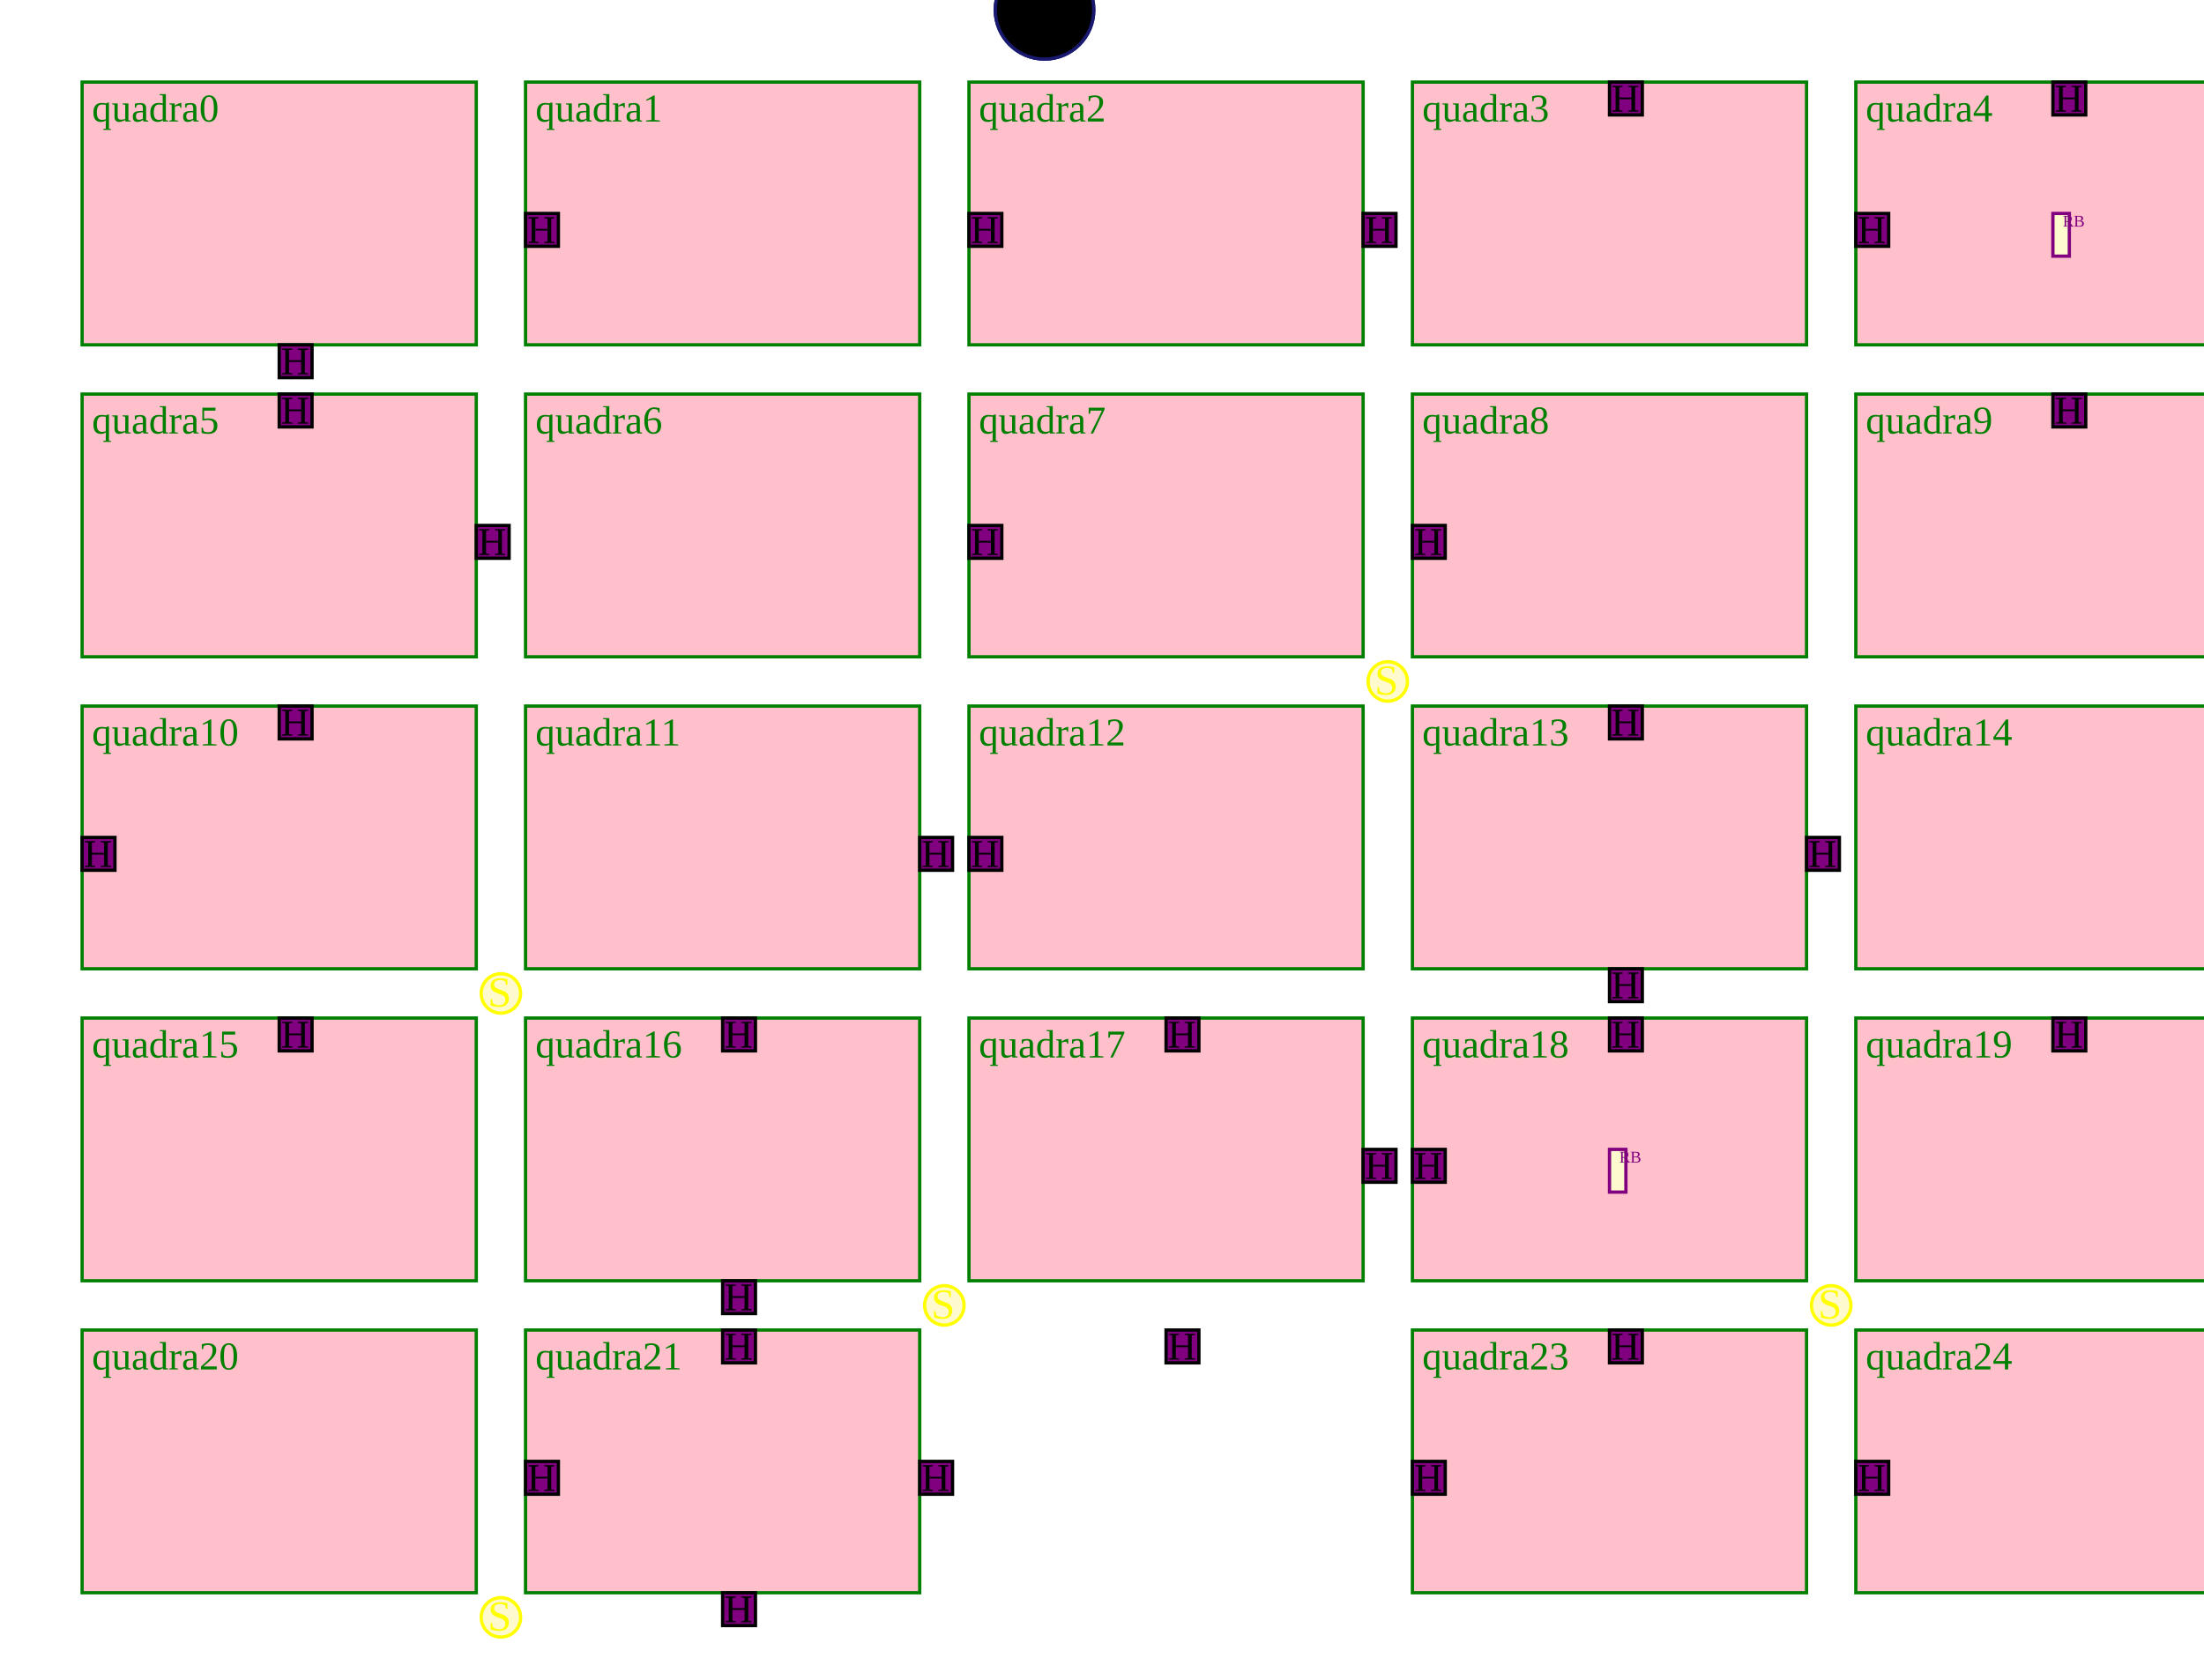
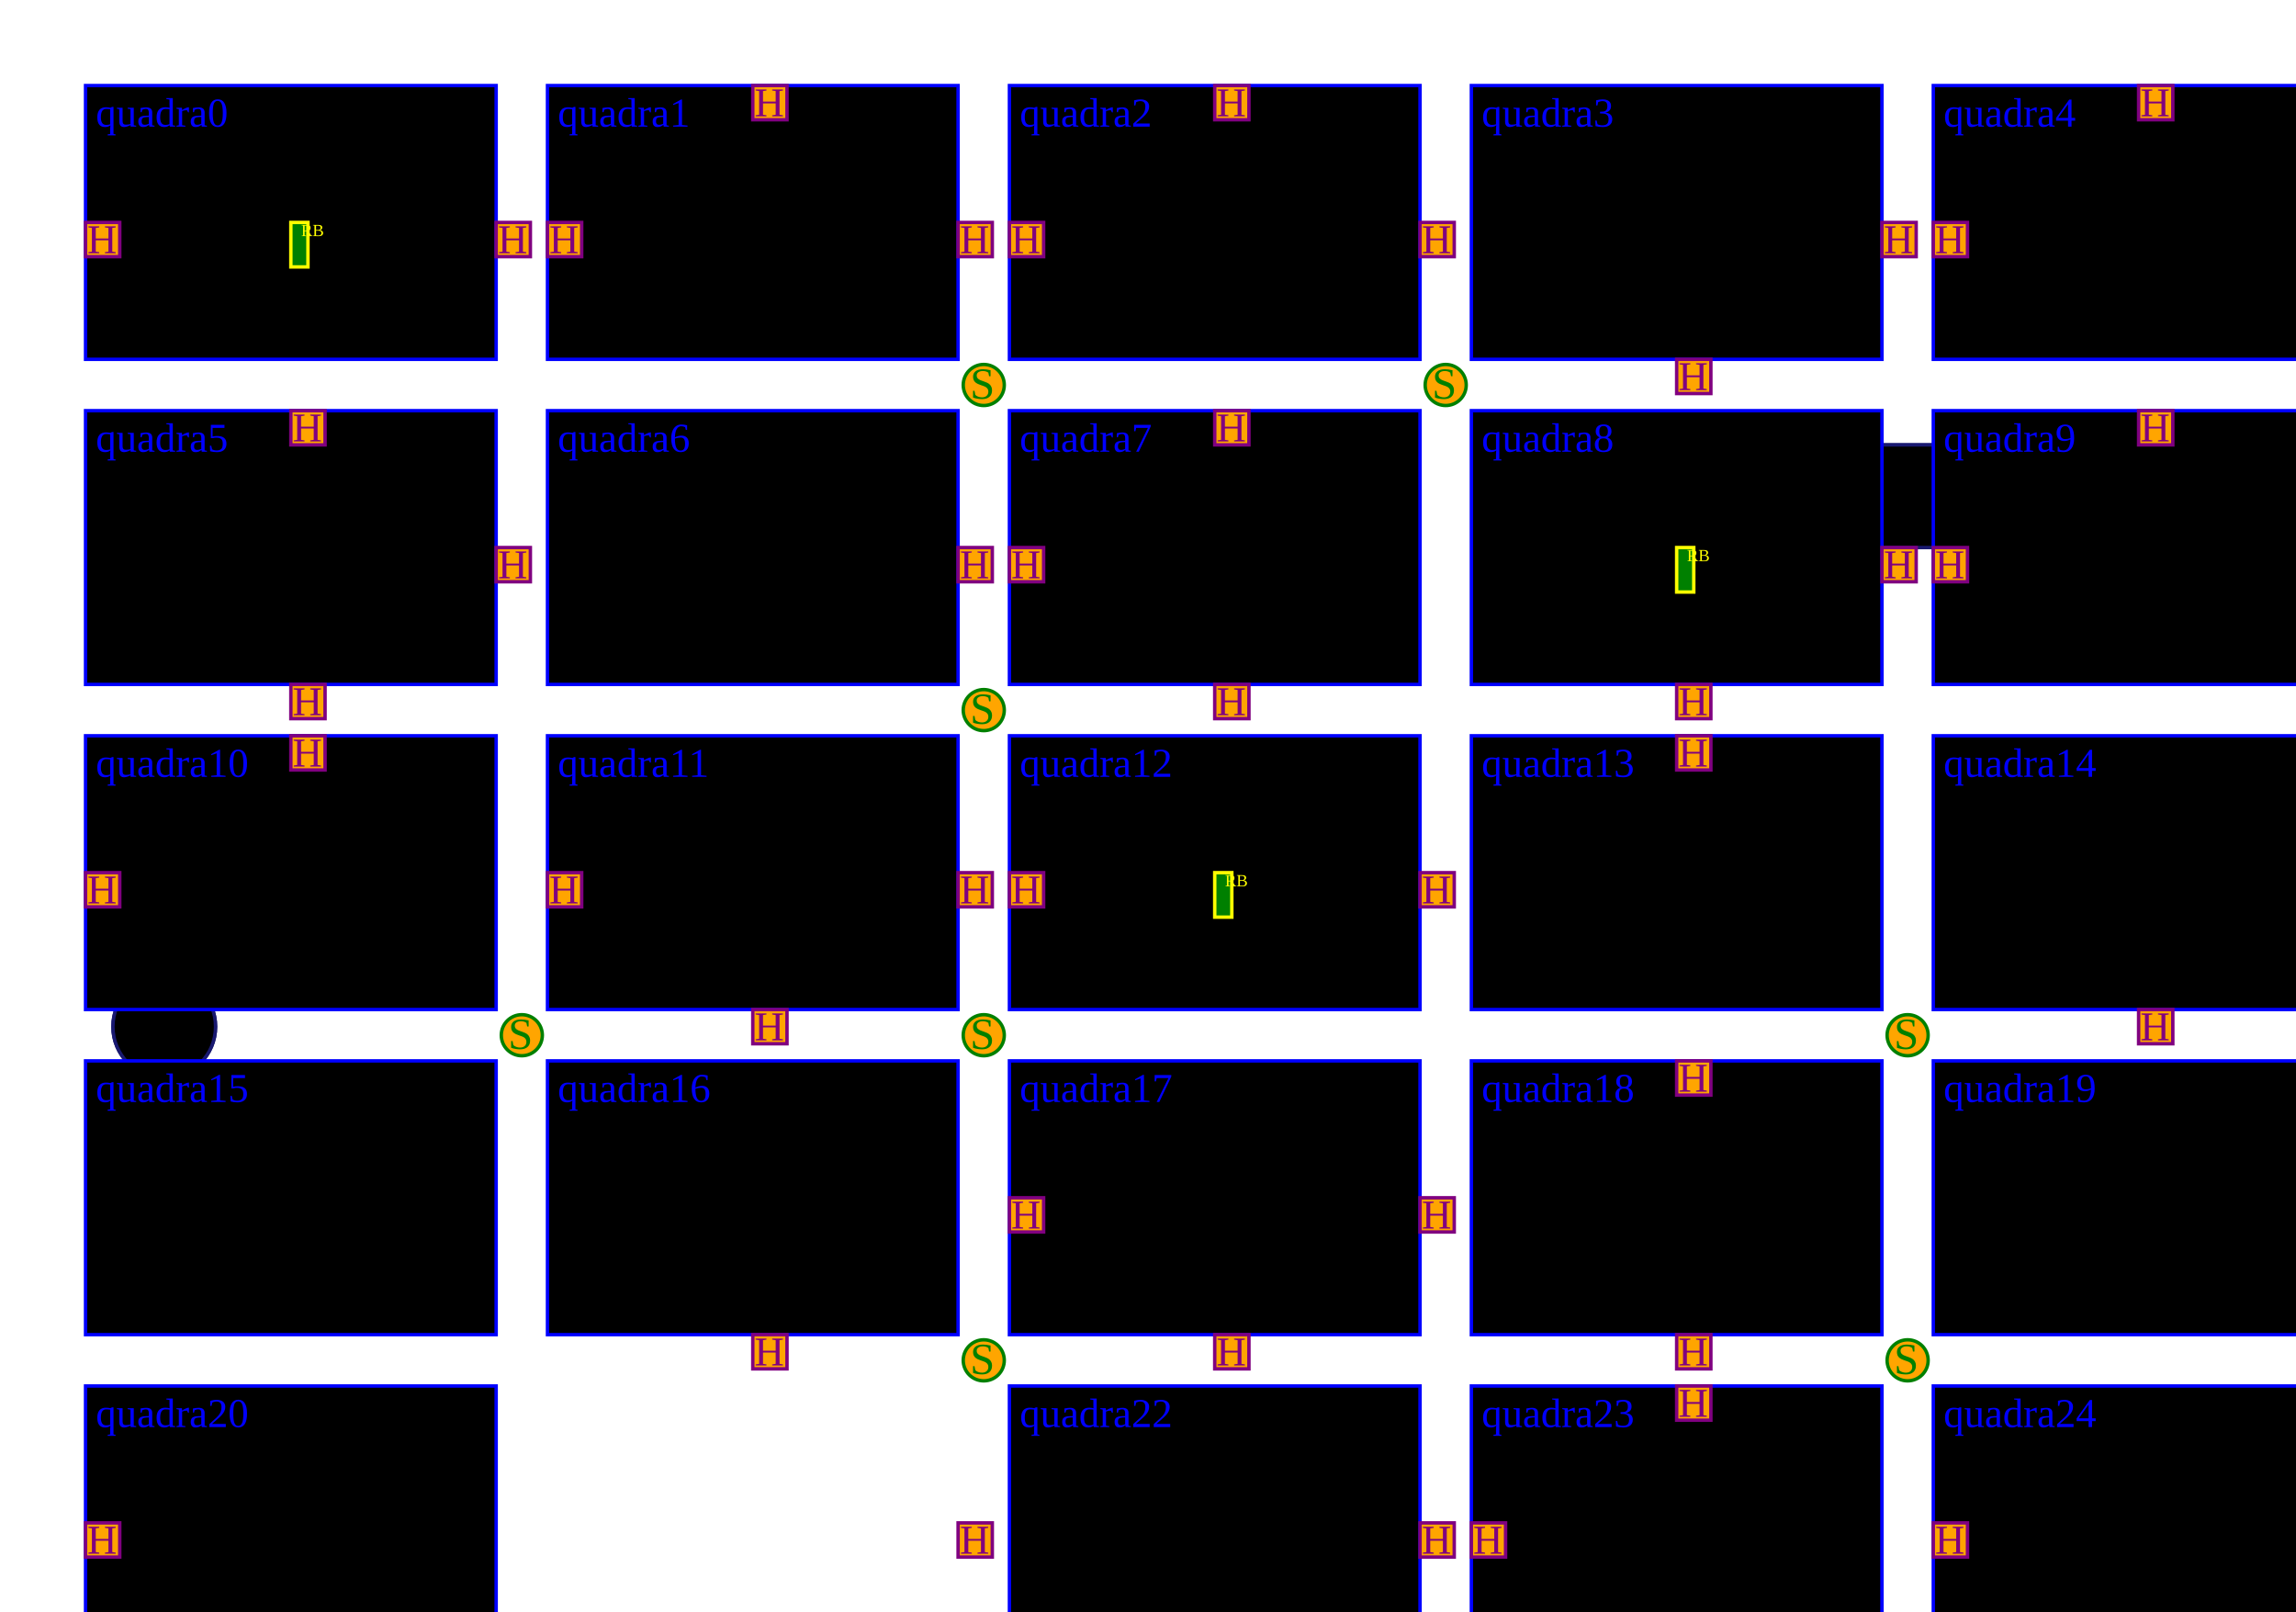
<svg>
-   <circle cx="318" cy="3" r="15" fill="black" stroke="midnightblue" stroke-width="1" />
-   <rect x="28" y="141" width="30" height="30" fill="black" stroke="midnightblue" stroke-width="1" />
-   <circle cx="318" cy="3" r="15" fill="black" stroke="midnightblue" stroke-width="1" />
-   <rect x="28" y="141" width="30" height="30" fill="black" stroke="midnightblue" stroke-width="1" />
-   <rect x="25" y="25" width="120" height="80" fill="pink" stroke="green" stroke-width="1" />
-   <text x="28" y="37" font-size="12" fill="green"> quadra0 </text>
-   <rect x="160" y="25" width="120" height="80" fill="pink" stroke="green" stroke-width="1" />
-   <text x="163" y="37" font-size="12" fill="green"> quadra1 </text>
-   <rect x="295" y="25" width="120" height="80" fill="pink" stroke="green" stroke-width="1" />
-   <text x="298" y="37" font-size="12" fill="green"> quadra2 </text>
-   <rect x="430" y="25" width="120" height="80" fill="pink" stroke="green" stroke-width="1" />
-   <text x="433" y="37" font-size="12" fill="green"> quadra3 </text>
-   <rect x="565" y="25" width="120" height="80" fill="pink" stroke="green" stroke-width="1" />
-   <text x="568" y="37" font-size="12" fill="green"> quadra4 </text>
-   <rect x="25" y="120" width="120" height="80" fill="pink" stroke="green" stroke-width="1" />
-   <text x="28" y="132" font-size="12" fill="green"> quadra5 </text>
-   <rect x="160" y="120" width="120" height="80" fill="pink" stroke="green" stroke-width="1" />
-   <text x="163" y="132" font-size="12" fill="green"> quadra6 </text>
-   <rect x="295" y="120" width="120" height="80" fill="pink" stroke="green" stroke-width="1" />
-   <text x="298" y="132" font-size="12" fill="green"> quadra7 </text>
-   <rect x="430" y="120" width="120" height="80" fill="pink" stroke="green" stroke-width="1" />
-   <text x="433" y="132" font-size="12" fill="green"> quadra8 </text>
-   <rect x="565" y="120" width="120" height="80" fill="pink" stroke="green" stroke-width="1" />
-   <text x="568" y="132" font-size="12" fill="green"> quadra9 </text>
-   <rect x="25" y="215" width="120" height="80" fill="pink" stroke="green" stroke-width="1" />
-   <text x="28" y="227" font-size="12" fill="green"> quadra10 </text>
-   <rect x="160" y="215" width="120" height="80" fill="pink" stroke="green" stroke-width="1" />
-   <text x="163" y="227" font-size="12" fill="green"> quadra11 </text>
-   <rect x="295" y="215" width="120" height="80" fill="pink" stroke="green" stroke-width="1" />
-   <text x="298" y="227" font-size="12" fill="green"> quadra12 </text>
-   <rect x="430" y="215" width="120" height="80" fill="pink" stroke="green" stroke-width="1" />
-   <text x="433" y="227" font-size="12" fill="green"> quadra13 </text>
-   <rect x="565" y="215" width="120" height="80" fill="pink" stroke="green" stroke-width="1" />
-   <text x="568" y="227" font-size="12" fill="green"> quadra14 </text>
-   <rect x="25" y="310" width="120" height="80" fill="pink" stroke="green" stroke-width="1" />
-   <text x="28" y="322" font-size="12" fill="green"> quadra15 </text>
-   <rect x="160" y="310" width="120" height="80" fill="pink" stroke="green" stroke-width="1" />
-   <text x="163" y="322" font-size="12" fill="green"> quadra16 </text>
-   <rect x="295" y="310" width="120" height="80" fill="pink" stroke="green" stroke-width="1" />
-   <text x="298" y="322" font-size="12" fill="green"> quadra17 </text>
-   <rect x="430" y="310" width="120" height="80" fill="pink" stroke="green" stroke-width="1" />
-   <text x="433" y="322" font-size="12" fill="green"> quadra18 </text>
-   <rect x="565" y="310" width="120" height="80" fill="pink" stroke="green" stroke-width="1" />
-   <text x="568" y="322" font-size="12" fill="green"> quadra19 </text>
-   <rect x="25" y="405" width="120" height="80" fill="pink" stroke="green" stroke-width="1" />
-   <text x="28" y="417" font-size="12" fill="green"> quadra20 </text>
-   <rect x="160" y="405" width="120" height="80" fill="pink" stroke="green" stroke-width="1" />
-   <text x="163" y="417" font-size="12" fill="green"> quadra21 </text>
-   <rect x="430" y="405" width="120" height="80" fill="pink" stroke="green" stroke-width="1" />
-   <text x="433" y="417" font-size="12" fill="green"> quadra23 </text>
-   <rect x="565" y="405" width="120" height="80" fill="pink" stroke="green" stroke-width="1" />
-   <text x="568" y="417" font-size="12" fill="green"> quadra24 </text>
-   <rect x="85" y="105" width="10" height="10" fill="purple" stroke="black" stroke-width="1" />
-   <text x="85.5" y="114" font-size="12" fill="black"> H </text>
-   <rect x="160" y="65" width="10" height="10" fill="purple" stroke="black" stroke-width="1" />
-   <text x="160.5" y="74" font-size="12" fill="black"> H </text>
-   <rect x="415" y="65" width="10" height="10" fill="purple" stroke="black" stroke-width="1" />
-   <text x="415.5" y="74" font-size="12" fill="black"> H </text>
-   <rect x="295" y="65" width="10" height="10" fill="purple" stroke="black" stroke-width="1" />
-   <text x="295.5" y="74" font-size="12" fill="black"> H </text>
-   <rect x="490" y="25" width="10" height="10" fill="purple" stroke="black" stroke-width="1" />
-   <text x="490.5" y="34" font-size="12" fill="black"> H </text>
-   <rect x="625" y="25" width="10" height="10" fill="purple" stroke="black" stroke-width="1" />
-   <text x="625.5" y="34" font-size="12" fill="black"> H </text>
-   <rect x="685" y="65" width="10" height="10" fill="purple" stroke="black" stroke-width="1" />
-   <text x="685.5" y="74" font-size="12" fill="black"> H </text>
-   <rect x="565" y="65" width="10" height="10" fill="purple" stroke="black" stroke-width="1" />
-   <text x="565.5" y="74" font-size="12" fill="black"> H </text>
-   <rect x="85" y="120" width="10" height="10" fill="purple" stroke="black" stroke-width="1" />
-   <text x="85.5" y="129" font-size="12" fill="black"> H </text>
-   <rect x="145" y="160" width="10" height="10" fill="purple" stroke="black" stroke-width="1" />
-   <text x="145.5" y="169" font-size="12" fill="black"> H </text>
-   <rect x="295" y="160" width="10" height="10" fill="purple" stroke="black" stroke-width="1" />
-   <text x="295.5" y="169" font-size="12" fill="black"> H </text>
-   <rect x="430" y="160" width="10" height="10" fill="purple" stroke="black" stroke-width="1" />
-   <text x="430.5" y="169" font-size="12" fill="black"> H </text>
-   <rect x="625" y="120" width="10" height="10" fill="purple" stroke="black" stroke-width="1" />
-   <text x="625.5" y="129" font-size="12" fill="black"> H </text>
-   <rect x="85" y="215" width="10" height="10" fill="purple" stroke="black" stroke-width="1" />
-   <text x="85.5" y="224" font-size="12" fill="black"> H </text>
-   <rect x="25" y="255" width="10" height="10" fill="purple" stroke="black" stroke-width="1" />
-   <text x="25.5" y="264" font-size="12" fill="black"> H </text>
-   <rect x="280" y="255" width="10" height="10" fill="purple" stroke="black" stroke-width="1" />
-   <text x="280.5" y="264" font-size="12" fill="black"> H </text>
-   <rect x="295" y="255" width="10" height="10" fill="purple" stroke="black" stroke-width="1" />
-   <text x="295.5" y="264" font-size="12" fill="black"> H </text>
-   <rect x="490" y="215" width="10" height="10" fill="purple" stroke="black" stroke-width="1" />
-   <text x="490.5" y="224" font-size="12" fill="black"> H </text>
-   <rect x="550" y="255" width="10" height="10" fill="purple" stroke="black" stroke-width="1" />
-   <text x="550.5" y="264" font-size="12" fill="black"> H </text>
-   <rect x="490" y="295" width="10" height="10" fill="purple" stroke="black" stroke-width="1" />
-   <text x="490.5" y="304" font-size="12" fill="black"> H </text>
-   <rect x="85" y="310" width="10" height="10" fill="purple" stroke="black" stroke-width="1" />
-   <text x="85.5" y="319" font-size="12" fill="black"> H </text>
-   <rect x="220" y="310" width="10" height="10" fill="purple" stroke="black" stroke-width="1" />
-   <text x="220.5" y="319" font-size="12" fill="black"> H </text>
-   <rect x="220" y="390" width="10" height="10" fill="purple" stroke="black" stroke-width="1" />
-   <text x="220.5" y="399" font-size="12" fill="black"> H </text>
-   <rect x="355" y="310" width="10" height="10" fill="purple" stroke="black" stroke-width="1" />
-   <text x="355.5" y="319" font-size="12" fill="black"> H </text>
-   <rect x="415" y="350" width="10" height="10" fill="purple" stroke="black" stroke-width="1" />
-   <text x="415.5" y="359" font-size="12" fill="black"> H </text>
-   <rect x="490" y="310" width="10" height="10" fill="purple" stroke="black" stroke-width="1" />
-   <text x="490.5" y="319" font-size="12" fill="black"> H </text>
-   <rect x="430" y="350" width="10" height="10" fill="purple" stroke="black" stroke-width="1" />
-   <text x="430.5" y="359" font-size="12" fill="black"> H </text>
-   <rect x="625" y="310" width="10" height="10" fill="purple" stroke="black" stroke-width="1" />
-   <text x="625.5" y="319" font-size="12" fill="black"> H </text>
-   <rect x="220" y="405" width="10" height="10" fill="purple" stroke="black" stroke-width="1" />
-   <text x="220.5" y="414" font-size="12" fill="black"> H </text>
-   <rect x="280" y="445" width="10" height="10" fill="purple" stroke="black" stroke-width="1" />
-   <text x="280.5" y="454" font-size="12" fill="black"> H </text>
-   <rect x="220" y="485" width="10" height="10" fill="purple" stroke="black" stroke-width="1" />
-   <text x="220.5" y="494" font-size="12" fill="black"> H </text>
-   <rect x="160" y="445" width="10" height="10" fill="purple" stroke="black" stroke-width="1" />
-   <text x="160.5" y="454" font-size="12" fill="black"> H </text>
-   <rect x="355" y="405" width="10" height="10" fill="purple" stroke="black" stroke-width="1" />
-   <text x="355.5" y="414" font-size="12" fill="black"> H </text>
-   <rect x="490" y="405" width="10" height="10" fill="purple" stroke="black" stroke-width="1" />
-   <text x="490.5" y="414" font-size="12" fill="black"> H </text>
-   <rect x="430" y="445" width="10" height="10" fill="purple" stroke="black" stroke-width="1" />
-   <text x="430.5" y="454" font-size="12" fill="black"> H </text>
-   <rect x="565" y="445" width="10" height="10" fill="purple" stroke="black" stroke-width="1" />
-   <text x="565.5" y="454" font-size="12" fill="black"> H </text>
-   <circle cx="422.5" cy="207.5" r="6" fill="lemonchiffon" stroke="yellow" stroke-width="1" />
-   <text x="418.5" y="211.5" font-size="13" fill="yellow"> S </text>
-   <circle cx="152.5" cy="302.5" r="6" fill="lemonchiffon" stroke="yellow" stroke-width="1" />
-   <text x="148.5" y="306.5" font-size="13" fill="yellow"> S </text>
-   <circle cx="287.5" cy="397.5" r="6" fill="lemonchiffon" stroke="yellow" stroke-width="1" />
-   <text x="283.5" y="401.5" font-size="13" fill="yellow"> S </text>
-   <circle cx="557.5" cy="397.5" r="6" fill="lemonchiffon" stroke="yellow" stroke-width="1" />
-   <text x="553.5" y="401.5" font-size="13" fill="yellow"> S </text>
-   <circle cx="152.5" cy="492.5" r="6" fill="lemonchiffon" stroke="yellow" stroke-width="1" />
-   <text x="148.5" y="496.5" font-size="13" fill="yellow"> S </text>
-   <rect x="625" y="65" width="5" height="13" fill="lemonchiffon" stroke="purple" stroke-width="1" />
-   <text x="628" y="69" font-size="5" fill="purple"> RB </text>
-   <rect x="490" y="350" width="5" height="13" fill="lemonchiffon" stroke="purple" stroke-width="1" />
-   <text x="493" y="354" font-size="5" fill="purple"> RB </text>
+   <circle cx="48" cy="300" r="15" fill="black" stroke="midnightblue" stroke-width="1" />
+   <rect x="544" y="130" width="30" height="30" fill="black" stroke="midnightblue" stroke-width="1" />
+   <circle cx="48" cy="300" r="15" fill="black" stroke="midnightblue" stroke-width="1" />
+   <rect x="544" y="130" width="30" height="30" fill="black" stroke="midnightblue" stroke-width="1" />
+   <rect x="25" y="25" width="120" height="80" fill="black" stroke="blue" stroke-width="1" />
+   <text x="28" y="37" font-size="12" fill="blue"> quadra0 </text>
+   <rect x="160" y="25" width="120" height="80" fill="black" stroke="blue" stroke-width="1" />
+   <text x="163" y="37" font-size="12" fill="blue"> quadra1 </text>
+   <rect x="295" y="25" width="120" height="80" fill="black" stroke="blue" stroke-width="1" />
+   <text x="298" y="37" font-size="12" fill="blue"> quadra2 </text>
+   <rect x="430" y="25" width="120" height="80" fill="black" stroke="blue" stroke-width="1" />
+   <text x="433" y="37" font-size="12" fill="blue"> quadra3 </text>
+   <rect x="565" y="25" width="120" height="80" fill="black" stroke="blue" stroke-width="1" />
+   <text x="568" y="37" font-size="12" fill="blue"> quadra4 </text>
+   <rect x="25" y="120" width="120" height="80" fill="black" stroke="blue" stroke-width="1" />
+   <text x="28" y="132" font-size="12" fill="blue"> quadra5 </text>
+   <rect x="160" y="120" width="120" height="80" fill="black" stroke="blue" stroke-width="1" />
+   <text x="163" y="132" font-size="12" fill="blue"> quadra6 </text>
+   <rect x="295" y="120" width="120" height="80" fill="black" stroke="blue" stroke-width="1" />
+   <text x="298" y="132" font-size="12" fill="blue"> quadra7 </text>
+   <rect x="430" y="120" width="120" height="80" fill="black" stroke="blue" stroke-width="1" />
+   <text x="433" y="132" font-size="12" fill="blue"> quadra8 </text>
+   <rect x="565" y="120" width="120" height="80" fill="black" stroke="blue" stroke-width="1" />
+   <text x="568" y="132" font-size="12" fill="blue"> quadra9 </text>
+   <rect x="25" y="215" width="120" height="80" fill="black" stroke="blue" stroke-width="1" />
+   <text x="28" y="227" font-size="12" fill="blue"> quadra10 </text>
+   <rect x="160" y="215" width="120" height="80" fill="black" stroke="blue" stroke-width="1" />
+   <text x="163" y="227" font-size="12" fill="blue"> quadra11 </text>
+   <rect x="295" y="215" width="120" height="80" fill="black" stroke="blue" stroke-width="1" />
+   <text x="298" y="227" font-size="12" fill="blue"> quadra12 </text>
+   <rect x="430" y="215" width="120" height="80" fill="black" stroke="blue" stroke-width="1" />
+   <text x="433" y="227" font-size="12" fill="blue"> quadra13 </text>
+   <rect x="565" y="215" width="120" height="80" fill="black" stroke="blue" stroke-width="1" />
+   <text x="568" y="227" font-size="12" fill="blue"> quadra14 </text>
+   <rect x="25" y="310" width="120" height="80" fill="black" stroke="blue" stroke-width="1" />
+   <text x="28" y="322" font-size="12" fill="blue"> quadra15 </text>
+   <rect x="160" y="310" width="120" height="80" fill="black" stroke="blue" stroke-width="1" />
+   <text x="163" y="322" font-size="12" fill="blue"> quadra16 </text>
+   <rect x="295" y="310" width="120" height="80" fill="black" stroke="blue" stroke-width="1" />
+   <text x="298" y="322" font-size="12" fill="blue"> quadra17 </text>
+   <rect x="430" y="310" width="120" height="80" fill="black" stroke="blue" stroke-width="1" />
+   <text x="433" y="322" font-size="12" fill="blue"> quadra18 </text>
+   <rect x="565" y="310" width="120" height="80" fill="black" stroke="blue" stroke-width="1" />
+   <text x="568" y="322" font-size="12" fill="blue"> quadra19 </text>
+   <rect x="25" y="405" width="120" height="80" fill="black" stroke="blue" stroke-width="1" />
+   <text x="28" y="417" font-size="12" fill="blue"> quadra20 </text>
+   <rect x="295" y="405" width="120" height="80" fill="black" stroke="blue" stroke-width="1" />
+   <text x="298" y="417" font-size="12" fill="blue"> quadra22 </text>
+   <rect x="430" y="405" width="120" height="80" fill="black" stroke="blue" stroke-width="1" />
+   <text x="433" y="417" font-size="12" fill="blue"> quadra23 </text>
+   <rect x="565" y="405" width="120" height="80" fill="black" stroke="blue" stroke-width="1" />
+   <text x="568" y="417" font-size="12" fill="blue"> quadra24 </text>
+   <rect x="145" y="65" width="10" height="10" fill="orange" stroke="purple" stroke-width="1" />
+   <text x="145.5" y="74" font-size="12" fill="purple"> H </text>
+   <rect x="25" y="65" width="10" height="10" fill="orange" stroke="purple" stroke-width="1" />
+   <text x="25.5" y="74" font-size="12" fill="purple"> H </text>
+   <rect x="220" y="25" width="10" height="10" fill="orange" stroke="purple" stroke-width="1" />
+   <text x="220.5" y="34" font-size="12" fill="purple"> H </text>
+   <rect x="280" y="65" width="10" height="10" fill="orange" stroke="purple" stroke-width="1" />
+   <text x="280.5" y="74" font-size="12" fill="purple"> H </text>
+   <rect x="160" y="65" width="10" height="10" fill="orange" stroke="purple" stroke-width="1" />
+   <text x="160.5" y="74" font-size="12" fill="purple"> H </text>
+   <rect x="355" y="25" width="10" height="10" fill="orange" stroke="purple" stroke-width="1" />
+   <text x="355.5" y="34" font-size="12" fill="purple"> H </text>
+   <rect x="415" y="65" width="10" height="10" fill="orange" stroke="purple" stroke-width="1" />
+   <text x="415.5" y="74" font-size="12" fill="purple"> H </text>
+   <rect x="295" y="65" width="10" height="10" fill="orange" stroke="purple" stroke-width="1" />
+   <text x="295.5" y="74" font-size="12" fill="purple"> H </text>
+   <rect x="550" y="65" width="10" height="10" fill="orange" stroke="purple" stroke-width="1" />
+   <text x="550.5" y="74" font-size="12" fill="purple"> H </text>
+   <rect x="490" y="105" width="10" height="10" fill="orange" stroke="purple" stroke-width="1" />
+   <text x="490.5" y="114" font-size="12" fill="purple"> H </text>
+   <rect x="625" y="25" width="10" height="10" fill="orange" stroke="purple" stroke-width="1" />
+   <text x="625.5" y="34" font-size="12" fill="purple"> H </text>
+   <rect x="685" y="65" width="10" height="10" fill="orange" stroke="purple" stroke-width="1" />
+   <text x="685.5" y="74" font-size="12" fill="purple"> H </text>
+   <rect x="565" y="65" width="10" height="10" fill="orange" stroke="purple" stroke-width="1" />
+   <text x="565.5" y="74" font-size="12" fill="purple"> H </text>
+   <rect x="85" y="120" width="10" height="10" fill="orange" stroke="purple" stroke-width="1" />
+   <text x="85.5" y="129" font-size="12" fill="purple"> H </text>
+   <rect x="145" y="160" width="10" height="10" fill="orange" stroke="purple" stroke-width="1" />
+   <text x="145.5" y="169" font-size="12" fill="purple"> H </text>
+   <rect x="85" y="200" width="10" height="10" fill="orange" stroke="purple" stroke-width="1" />
+   <text x="85.5" y="209" font-size="12" fill="purple"> H </text>
+   <rect x="280" y="160" width="10" height="10" fill="orange" stroke="purple" stroke-width="1" />
+   <text x="280.5" y="169" font-size="12" fill="purple"> H </text>
+   <rect x="355" y="120" width="10" height="10" fill="orange" stroke="purple" stroke-width="1" />
+   <text x="355.5" y="129" font-size="12" fill="purple"> H </text>
+   <rect x="355" y="200" width="10" height="10" fill="orange" stroke="purple" stroke-width="1" />
+   <text x="355.5" y="209" font-size="12" fill="purple"> H </text>
+   <rect x="295" y="160" width="10" height="10" fill="orange" stroke="purple" stroke-width="1" />
+   <text x="295.5" y="169" font-size="12" fill="purple"> H </text>
+   <rect x="550" y="160" width="10" height="10" fill="orange" stroke="purple" stroke-width="1" />
+   <text x="550.5" y="169" font-size="12" fill="purple"> H </text>
+   <rect x="490" y="200" width="10" height="10" fill="orange" stroke="purple" stroke-width="1" />
+   <text x="490.5" y="209" font-size="12" fill="purple"> H </text>
+   <rect x="625" y="120" width="10" height="10" fill="orange" stroke="purple" stroke-width="1" />
+   <text x="625.5" y="129" font-size="12" fill="purple"> H </text>
+   <rect x="565" y="160" width="10" height="10" fill="orange" stroke="purple" stroke-width="1" />
+   <text x="565.5" y="169" font-size="12" fill="purple"> H </text>
+   <rect x="85" y="215" width="10" height="10" fill="orange" stroke="purple" stroke-width="1" />
+   <text x="85.5" y="224" font-size="12" fill="purple"> H </text>
+   <rect x="25" y="255" width="10" height="10" fill="orange" stroke="purple" stroke-width="1" />
+   <text x="25.5" y="264" font-size="12" fill="purple"> H </text>
+   <rect x="280" y="255" width="10" height="10" fill="orange" stroke="purple" stroke-width="1" />
+   <text x="280.5" y="264" font-size="12" fill="purple"> H </text>
+   <rect x="220" y="295" width="10" height="10" fill="orange" stroke="purple" stroke-width="1" />
+   <text x="220.5" y="304" font-size="12" fill="purple"> H </text>
+   <rect x="160" y="255" width="10" height="10" fill="orange" stroke="purple" stroke-width="1" />
+   <text x="160.5" y="264" font-size="12" fill="purple"> H </text>
+   <rect x="415" y="255" width="10" height="10" fill="orange" stroke="purple" stroke-width="1" />
+   <text x="415.5" y="264" font-size="12" fill="purple"> H </text>
+   <rect x="295" y="255" width="10" height="10" fill="orange" stroke="purple" stroke-width="1" />
+   <text x="295.5" y="264" font-size="12" fill="purple"> H </text>
+   <rect x="490" y="215" width="10" height="10" fill="orange" stroke="purple" stroke-width="1" />
+   <text x="490.5" y="224" font-size="12" fill="purple"> H </text>
+   <rect x="625" y="295" width="10" height="10" fill="orange" stroke="purple" stroke-width="1" />
+   <text x="625.5" y="304" font-size="12" fill="purple"> H </text>
+   <rect x="220" y="390" width="10" height="10" fill="orange" stroke="purple" stroke-width="1" />
+   <text x="220.5" y="399" font-size="12" fill="purple"> H </text>
+   <rect x="415" y="350" width="10" height="10" fill="orange" stroke="purple" stroke-width="1" />
+   <text x="415.5" y="359" font-size="12" fill="purple"> H </text>
+   <rect x="355" y="390" width="10" height="10" fill="orange" stroke="purple" stroke-width="1" />
+   <text x="355.5" y="399" font-size="12" fill="purple"> H </text>
+   <rect x="295" y="350" width="10" height="10" fill="orange" stroke="purple" stroke-width="1" />
+   <text x="295.5" y="359" font-size="12" fill="purple"> H </text>
+   <rect x="490" y="310" width="10" height="10" fill="orange" stroke="purple" stroke-width="1" />
+   <text x="490.5" y="319" font-size="12" fill="purple"> H </text>
+   <rect x="490" y="390" width="10" height="10" fill="orange" stroke="purple" stroke-width="1" />
+   <text x="490.5" y="399" font-size="12" fill="purple"> H </text>
+   <rect x="685" y="350" width="10" height="10" fill="orange" stroke="purple" stroke-width="1" />
+   <text x="685.5" y="359" font-size="12" fill="purple"> H </text>
+   <rect x="85" y="485" width="10" height="10" fill="orange" stroke="purple" stroke-width="1" />
+   <text x="85.5" y="494" font-size="12" fill="purple"> H </text>
+   <rect x="25" y="445" width="10" height="10" fill="orange" stroke="purple" stroke-width="1" />
+   <text x="25.5" y="454" font-size="12" fill="purple"> H </text>
+   <rect x="280" y="445" width="10" height="10" fill="orange" stroke="purple" stroke-width="1" />
+   <text x="280.5" y="454" font-size="12" fill="purple"> H </text>
+   <rect x="415" y="445" width="10" height="10" fill="orange" stroke="purple" stroke-width="1" />
+   <text x="415.5" y="454" font-size="12" fill="purple"> H </text>
+   <rect x="490" y="405" width="10" height="10" fill="orange" stroke="purple" stroke-width="1" />
+   <text x="490.5" y="414" font-size="12" fill="purple"> H </text>
+   <rect x="490" y="485" width="10" height="10" fill="orange" stroke="purple" stroke-width="1" />
+   <text x="490.5" y="494" font-size="12" fill="purple"> H </text>
+   <rect x="430" y="445" width="10" height="10" fill="orange" stroke="purple" stroke-width="1" />
+   <text x="430.5" y="454" font-size="12" fill="purple"> H </text>
+   <rect x="565" y="445" width="10" height="10" fill="orange" stroke="purple" stroke-width="1" />
+   <text x="565.5" y="454" font-size="12" fill="purple"> H </text>
+   <circle cx="287.5" cy="112.5" r="6" fill="orange" stroke="green" stroke-width="1" />
+   <text x="283.5" y="116.5" font-size="13" fill="green"> S </text>
+   <circle cx="422.5" cy="112.5" r="6" fill="orange" stroke="green" stroke-width="1" />
+   <text x="418.5" y="116.5" font-size="13" fill="green"> S </text>
+   <circle cx="287.5" cy="207.5" r="6" fill="orange" stroke="green" stroke-width="1" />
+   <text x="283.5" y="211.5" font-size="13" fill="green"> S </text>
+   <circle cx="152.5" cy="302.5" r="6" fill="orange" stroke="green" stroke-width="1" />
+   <text x="148.5" y="306.5" font-size="13" fill="green"> S </text>
+   <circle cx="287.5" cy="302.5" r="6" fill="orange" stroke="green" stroke-width="1" />
+   <text x="283.5" y="306.5" font-size="13" fill="green"> S </text>
+   <circle cx="557.5" cy="302.5" r="6" fill="orange" stroke="green" stroke-width="1" />
+   <text x="553.5" y="306.5" font-size="13" fill="green"> S </text>
+   <circle cx="287.5" cy="397.5" r="6" fill="orange" stroke="green" stroke-width="1" />
+   <text x="283.5" y="401.5" font-size="13" fill="green"> S </text>
+   <circle cx="557.5" cy="397.5" r="6" fill="orange" stroke="green" stroke-width="1" />
+   <text x="553.5" y="401.5" font-size="13" fill="green"> S </text>
+   <rect x="85" y="65" width="5" height="13" fill="green" stroke="yellow" stroke-width="1" />
+   <text x="88" y="69" font-size="5" fill="yellow"> RB </text>
+   <rect x="490" y="160" width="5" height="13" fill="green" stroke="yellow" stroke-width="1" />
+   <text x="493" y="164" font-size="5" fill="yellow"> RB </text>
+   <rect x="355" y="255" width="5" height="13" fill="green" stroke="yellow" stroke-width="1" />
+   <text x="358" y="259" font-size="5" fill="yellow"> RB </text>
</svg>
